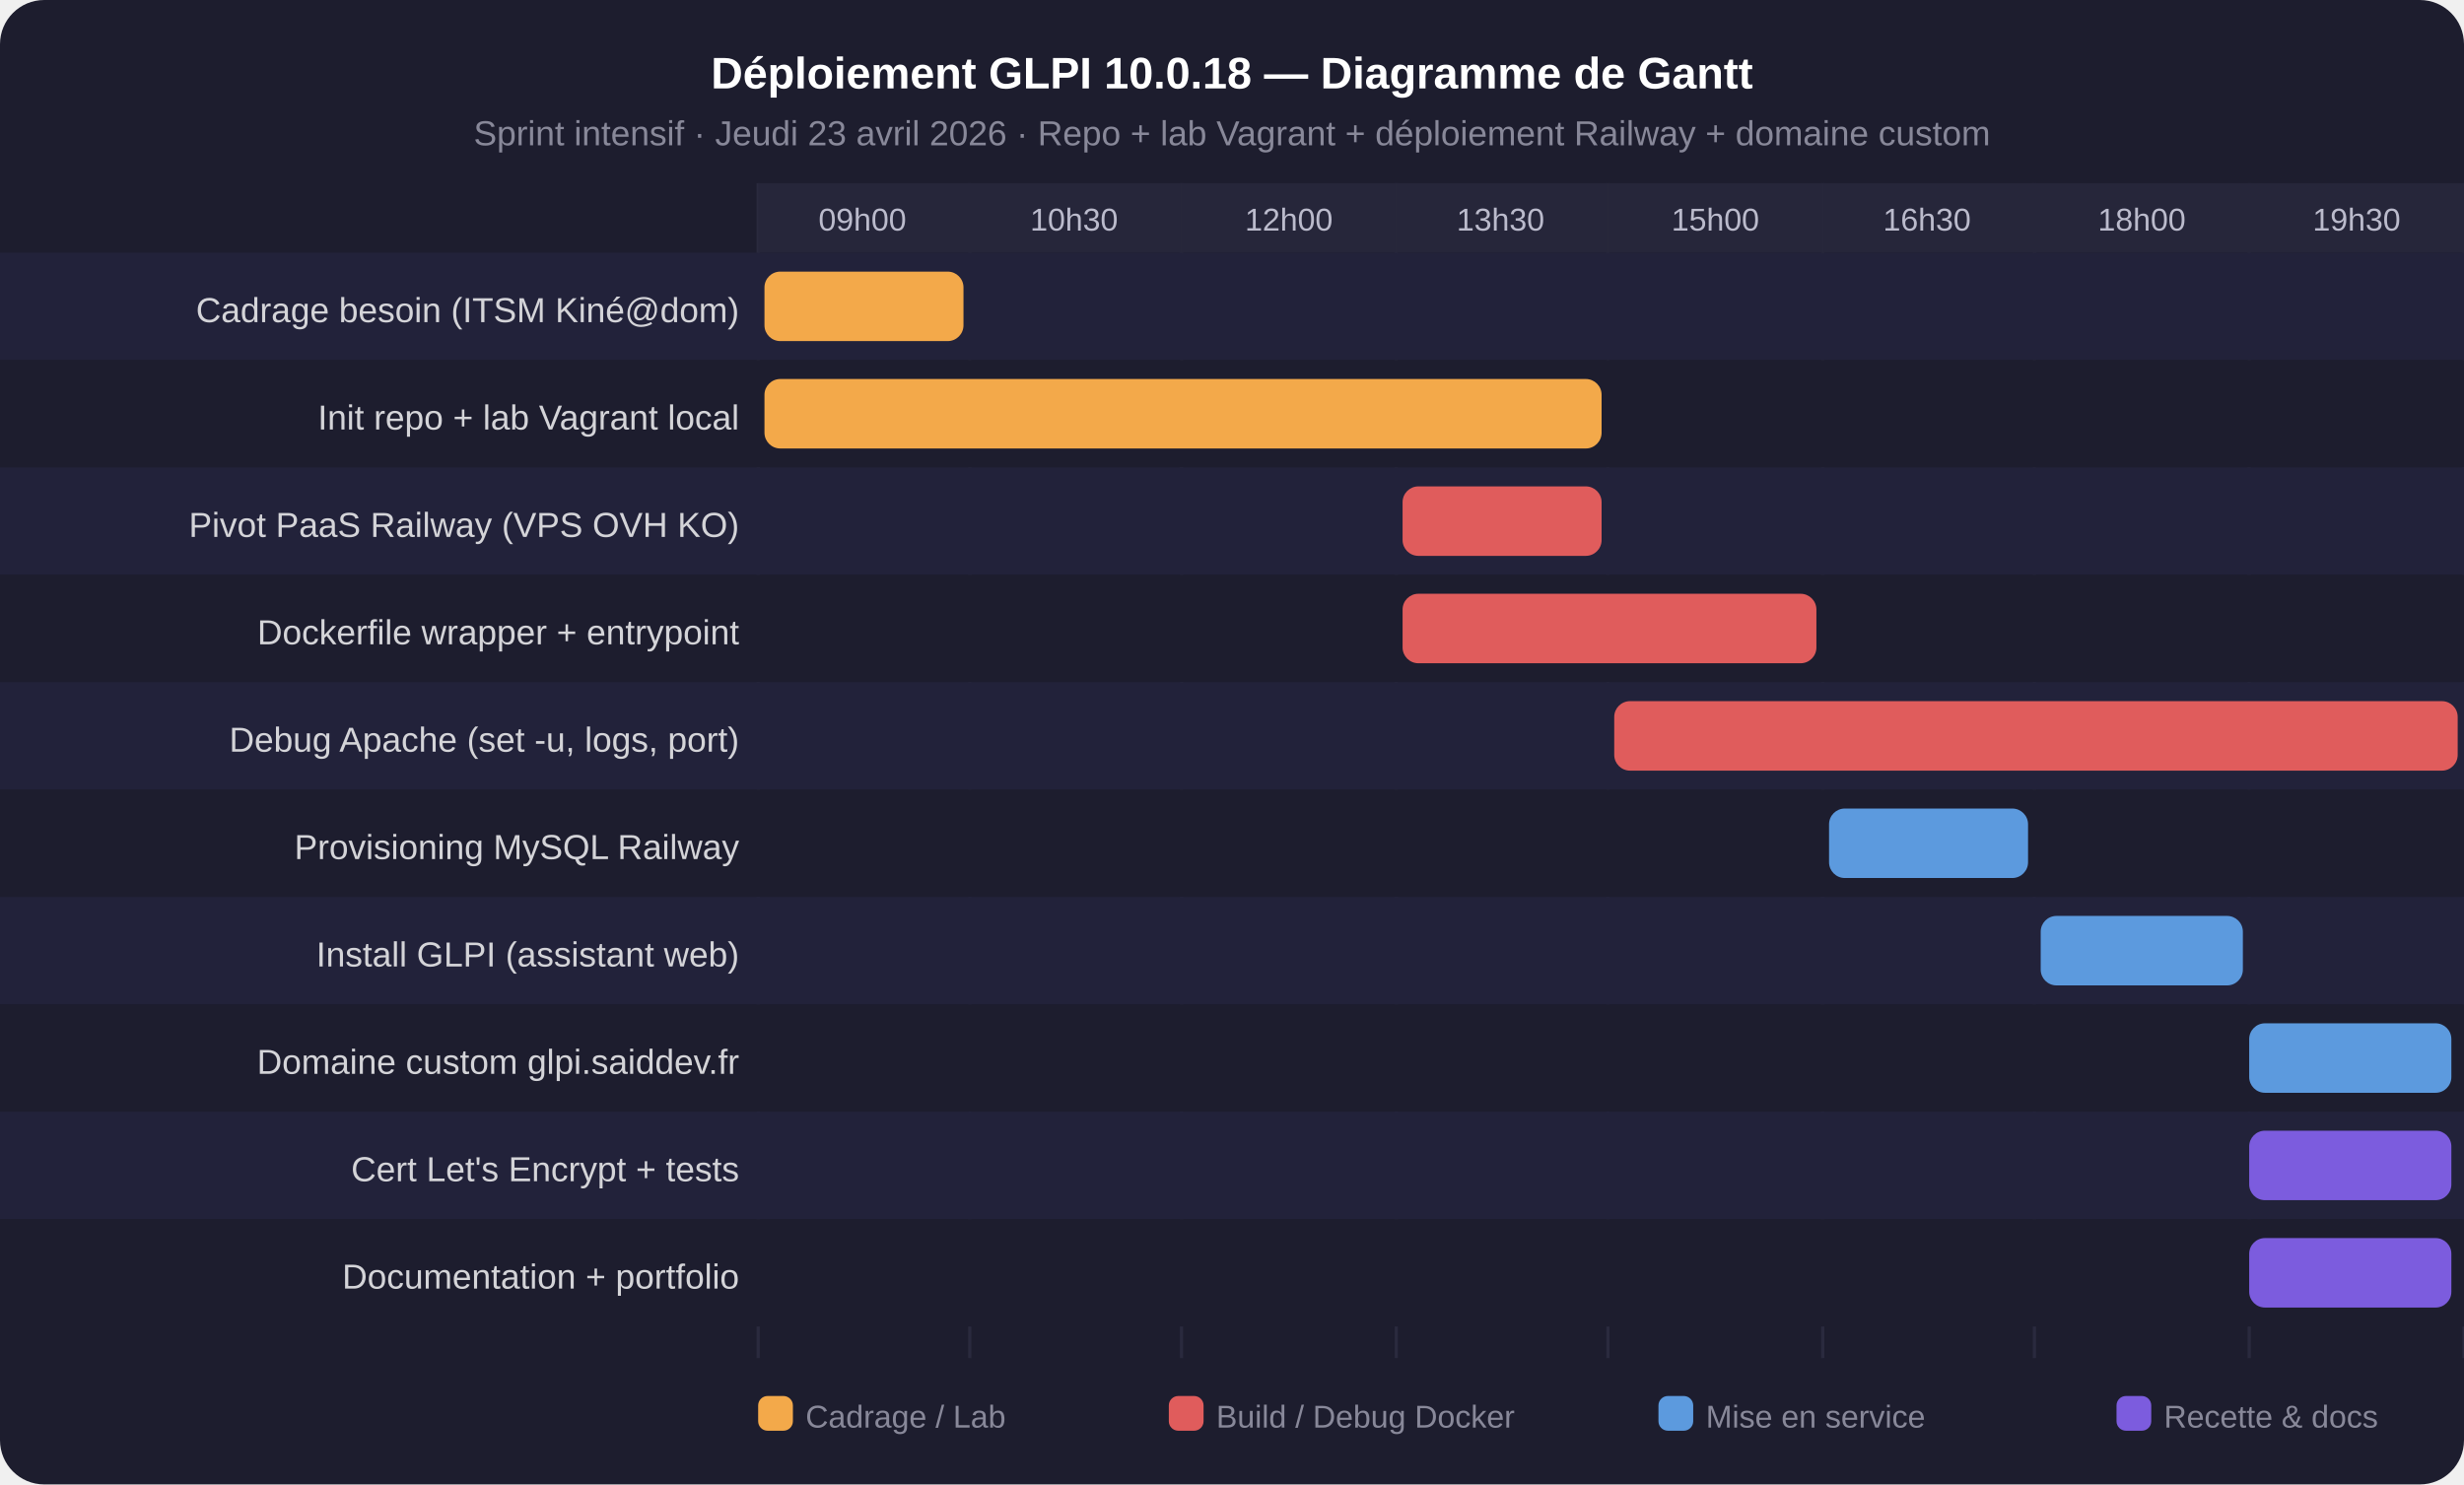
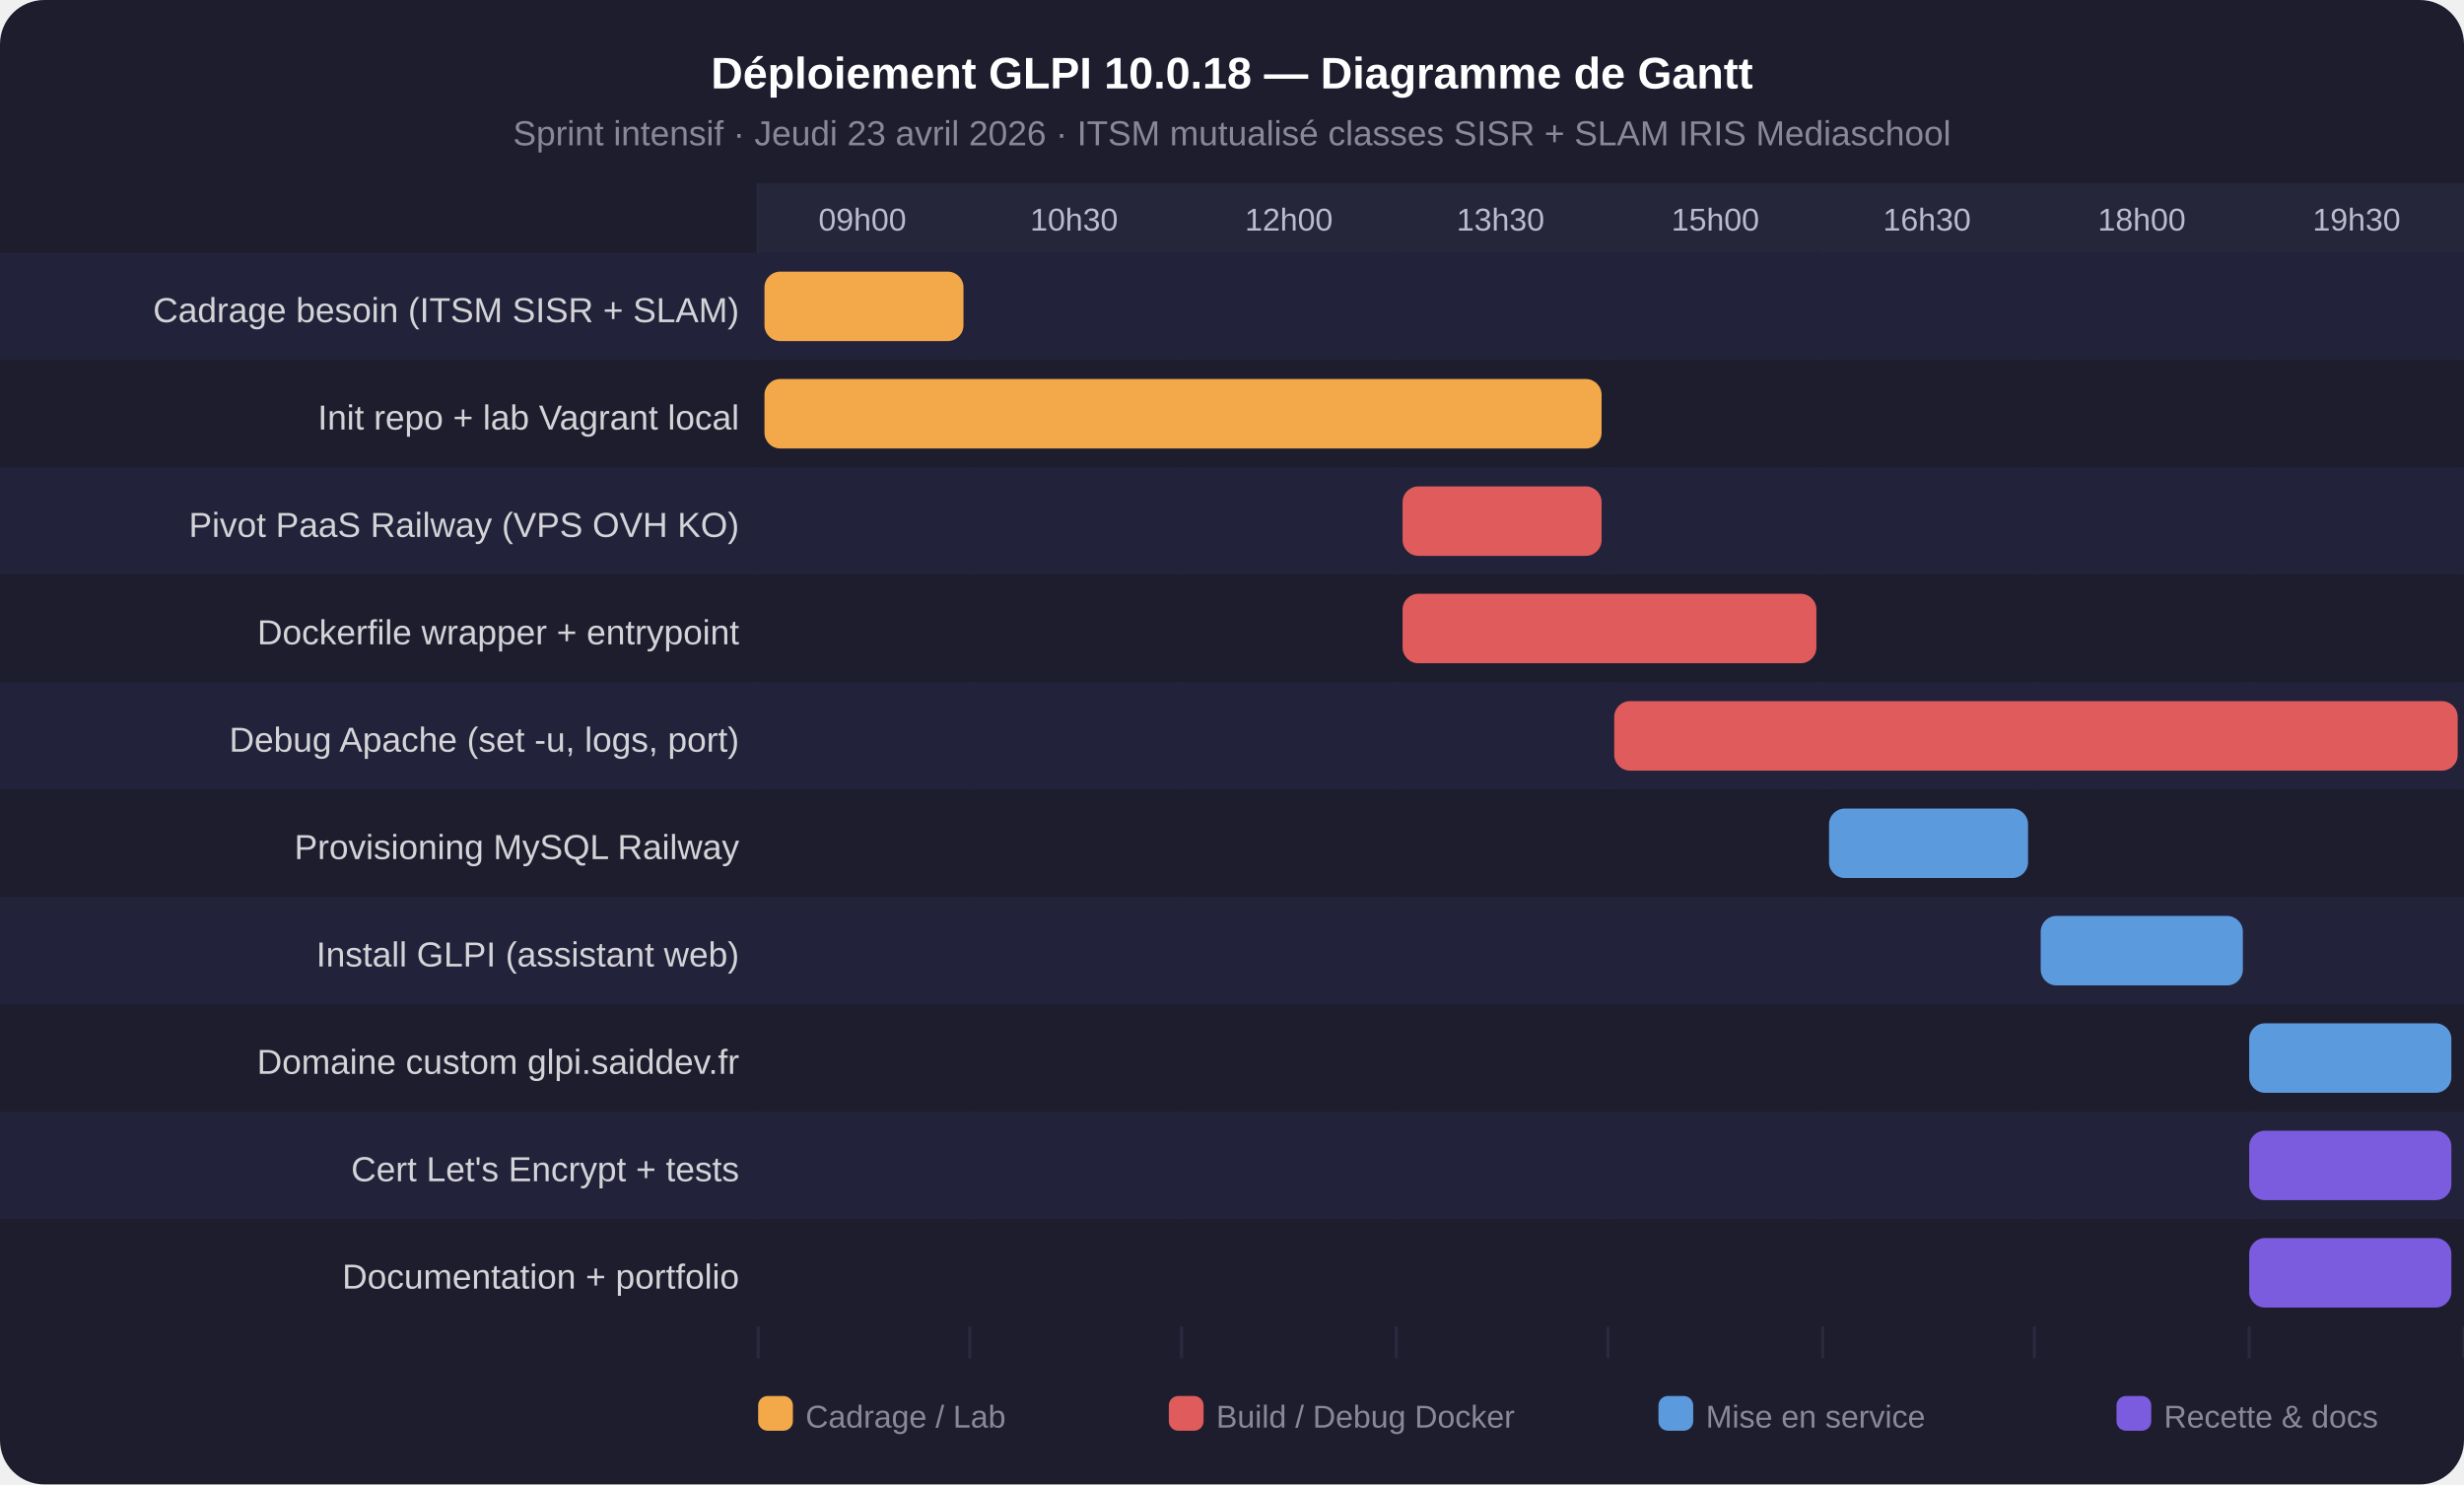
<svg xmlns="http://www.w3.org/2000/svg" viewBox="0 0 780 470" width="780" height="470" font-family="Poppins, Arial, sans-serif">
  <rect width="780" height="470" fill="#1d1d2e" rx="14" />
  <text x="390" y="28" text-anchor="middle" fill="#ffffff" font-size="14" font-weight="600">Déploiement GLPI 10.0.18 — Diagramme de Gantt</text>
-   <text x="390" y="46" text-anchor="middle" fill="#888899" font-size="11">Sprint intensif · Jeudi 23 avril 2026 · Repo + lab Vagrant + déploiement Railway + domaine custom</text>
+   <text x="390" y="46" text-anchor="middle" fill="#888899" font-size="11">Sprint intensif · Jeudi 23 avril 2026 · ITSM mutualisé classes SISR + SLAM IRIS Mediaschool</text>
  <line x1="240" y1="58" x2="240" y2="430" stroke="#2a2a3e" stroke-width="1" />
  <line x1="307" y1="58" x2="307" y2="430" stroke="#2a2a3e" stroke-width="1" />
  <line x1="374" y1="58" x2="374" y2="430" stroke="#2a2a3e" stroke-width="1" />
  <line x1="442" y1="58" x2="442" y2="430" stroke="#2a2a3e" stroke-width="1" />
  <line x1="509" y1="58" x2="509" y2="430" stroke="#2a2a3e" stroke-width="1" />
  <line x1="577" y1="58" x2="577" y2="430" stroke="#2a2a3e" stroke-width="1" />
  <line x1="644" y1="58" x2="644" y2="430" stroke="#2a2a3e" stroke-width="1" />
  <line x1="712" y1="58" x2="712" y2="430" stroke="#2a2a3e" stroke-width="1" />
  <line x1="780" y1="58" x2="780" y2="430" stroke="#2a2a3e" stroke-width="1" />
  <rect x="240" y="58" width="67" height="22" fill="#26263a" />
  <text x="273" y="73" text-anchor="middle" fill="#bbbbcc" font-size="10" font-weight="500">09h00</text>
  <rect x="307" y="58" width="67" height="22" fill="#26263a" />
  <text x="340" y="73" text-anchor="middle" fill="#bbbbcc" font-size="10" font-weight="500">10h30</text>
  <rect x="374" y="58" width="68" height="22" fill="#26263a" />
  <text x="408" y="73" text-anchor="middle" fill="#bbbbcc" font-size="10" font-weight="500">12h00</text>
  <rect x="442" y="58" width="67" height="22" fill="#26263a" />
  <text x="475" y="73" text-anchor="middle" fill="#bbbbcc" font-size="10" font-weight="500">13h30</text>
  <rect x="509" y="58" width="68" height="22" fill="#26263a" />
  <text x="543" y="73" text-anchor="middle" fill="#bbbbcc" font-size="10" font-weight="500">15h00</text>
  <rect x="577" y="58" width="67" height="22" fill="#26263a" />
  <text x="610" y="73" text-anchor="middle" fill="#bbbbcc" font-size="10" font-weight="500">16h30</text>
  <rect x="644" y="58" width="68" height="22" fill="#26263a" />
  <text x="678" y="73" text-anchor="middle" fill="#bbbbcc" font-size="10" font-weight="500">18h00</text>
  <rect x="712" y="58" width="68" height="22" fill="#26263a" />
  <text x="746" y="73" text-anchor="middle" fill="#bbbbcc" font-size="10" font-weight="500">19h30</text>
  <rect x="0" y="80" width="780" height="34" fill="#22223a" />
  <rect x="0" y="114" width="780" height="34" fill="#1d1d2e" />
  <rect x="0" y="148" width="780" height="34" fill="#22223a" />
  <rect x="0" y="182" width="780" height="34" fill="#1d1d2e" />
  <rect x="0" y="216" width="780" height="34" fill="#22223a" />
  <rect x="0" y="250" width="780" height="34" fill="#1d1d2e" />
  <rect x="0" y="284" width="780" height="34" fill="#22223a" />
  <rect x="0" y="318" width="780" height="34" fill="#1d1d2e" />
  <rect x="0" y="352" width="780" height="34" fill="#22223a" />
  <rect x="0" y="386" width="780" height="34" fill="#1d1d2e" />
-   <text x="234" y="102" text-anchor="end" fill="#d4d4d8" font-size="11">Cadrage besoin (ITSM Kiné@dom)</text>
+   <text x="234" y="102" text-anchor="end" fill="#d4d4d8" font-size="11">Cadrage besoin (ITSM SISR + SLAM)</text>
  <text x="234" y="136" text-anchor="end" fill="#d4d4d8" font-size="11">Init repo + lab Vagrant local</text>
  <text x="234" y="170" text-anchor="end" fill="#d4d4d8" font-size="11">Pivot PaaS Railway (VPS OVH KO)</text>
  <text x="234" y="204" text-anchor="end" fill="#d4d4d8" font-size="11">Dockerfile wrapper + entrypoint</text>
  <text x="234" y="238" text-anchor="end" fill="#d4d4d8" font-size="11">Debug Apache (set -u, logs, port)</text>
  <text x="234" y="272" text-anchor="end" fill="#d4d4d8" font-size="11">Provisioning MySQL Railway</text>
  <text x="234" y="306" text-anchor="end" fill="#d4d4d8" font-size="11">Install GLPI (assistant web)</text>
  <text x="234" y="340" text-anchor="end" fill="#d4d4d8" font-size="11">Domaine custom glpi.saiddev.fr</text>
  <text x="234" y="374" text-anchor="end" fill="#d4d4d8" font-size="11">Cert Let's Encrypt + tests</text>
  <text x="234" y="408" text-anchor="end" fill="#d4d4d8" font-size="11">Documentation + portfolio</text>
  <rect x="242" y="86" width="63" height="22" fill="#f3a94a" rx="5" />
  <rect x="242" y="120" width="265" height="22" fill="#f3a94a" rx="5" />
  <rect x="444" y="154" width="63" height="22" fill="#e05c5c" rx="5" />
  <rect x="444" y="188" width="131" height="22" fill="#e05c5c" rx="5" />
  <rect x="511" y="222" width="267" height="22" fill="#e05c5c" rx="5" />
  <rect x="579" y="256" width="63" height="22" fill="#5c9ade" rx="5" />
  <rect x="646" y="290" width="64" height="22" fill="#5c9ade" rx="5" />
  <rect x="712" y="324" width="64" height="22" fill="#5c9ade" rx="5" />
  <rect x="712" y="358" width="64" height="22" fill="#7c5cde" rx="5" />
  <rect x="712" y="392" width="64" height="22" fill="#7c5cde" rx="5" />
  <rect x="240" y="442" width="11" height="11" fill="#f3a94a" rx="3" />
  <text x="255" y="452" fill="#888899" font-size="10">Cadrage / Lab</text>
  <rect x="370" y="442" width="11" height="11" fill="#e05c5c" rx="3" />
  <text x="385" y="452" fill="#888899" font-size="10">Build / Debug Docker</text>
  <rect x="525" y="442" width="11" height="11" fill="#5c9ade" rx="3" />
  <text x="540" y="452" fill="#888899" font-size="10">Mise en service</text>
  <rect x="670" y="442" width="11" height="11" fill="#7c5cde" rx="3" />
  <text x="685" y="452" fill="#888899" font-size="10">Recette &amp; docs</text>
</svg>
